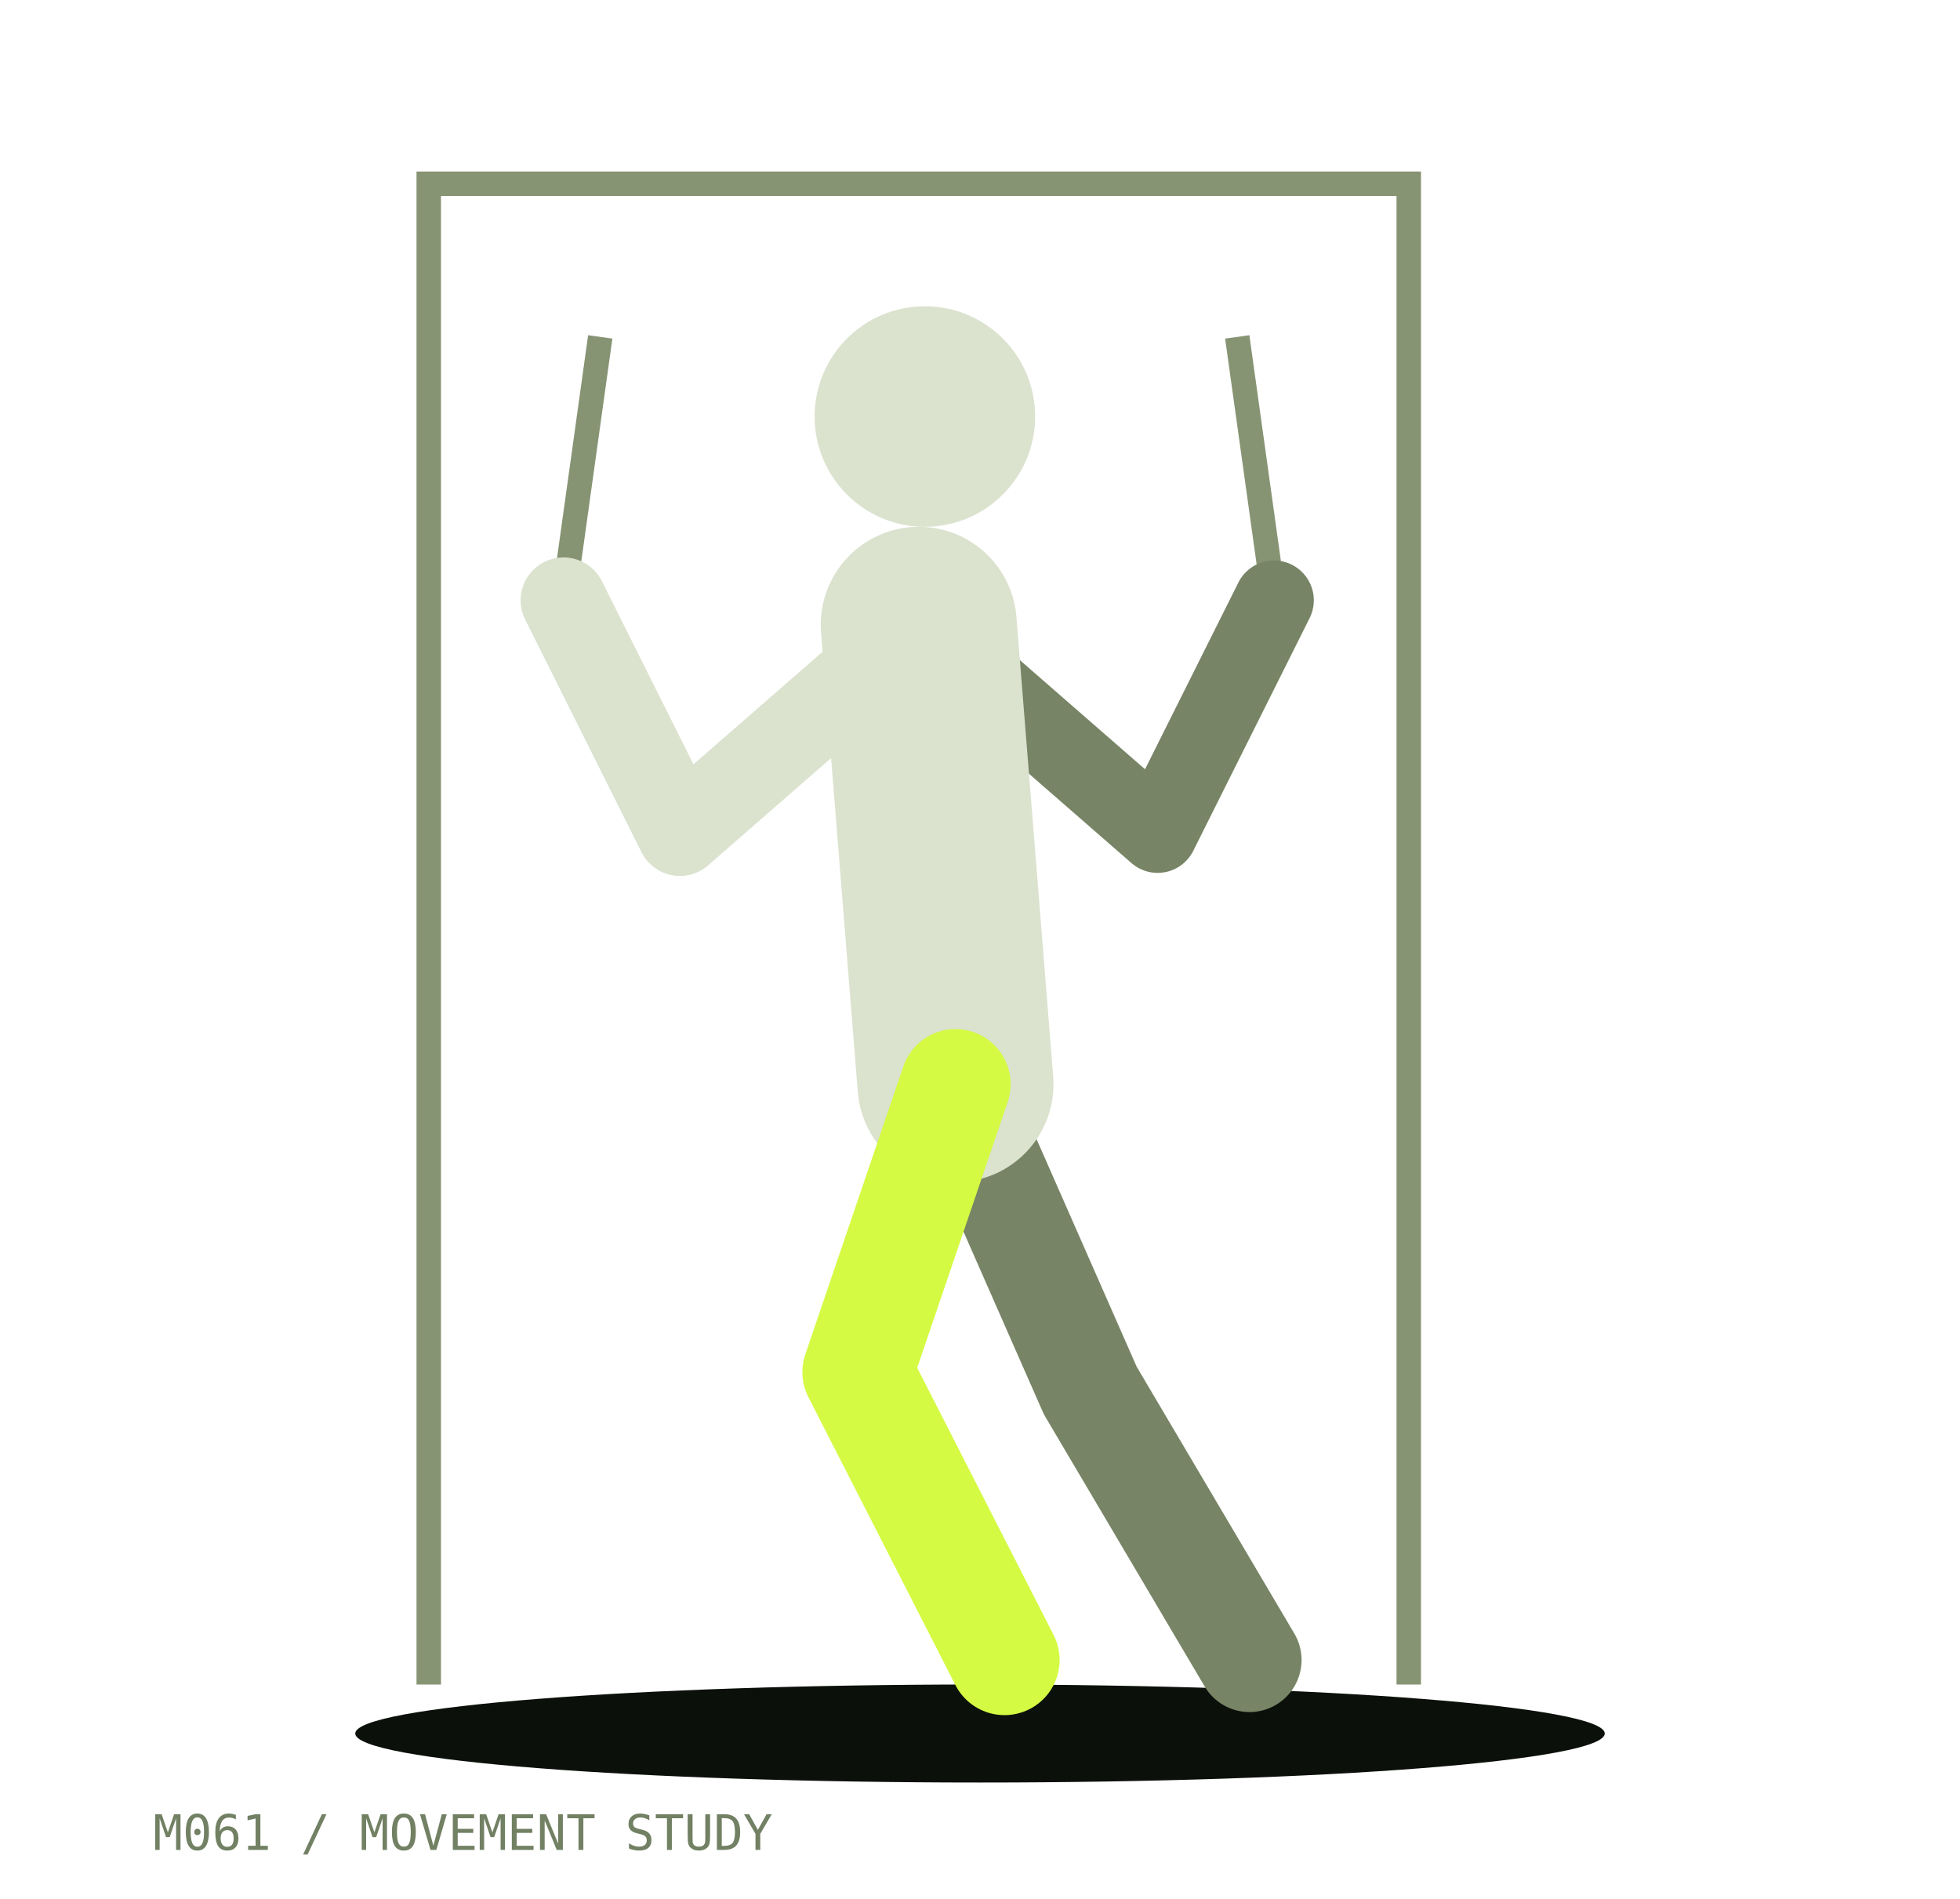
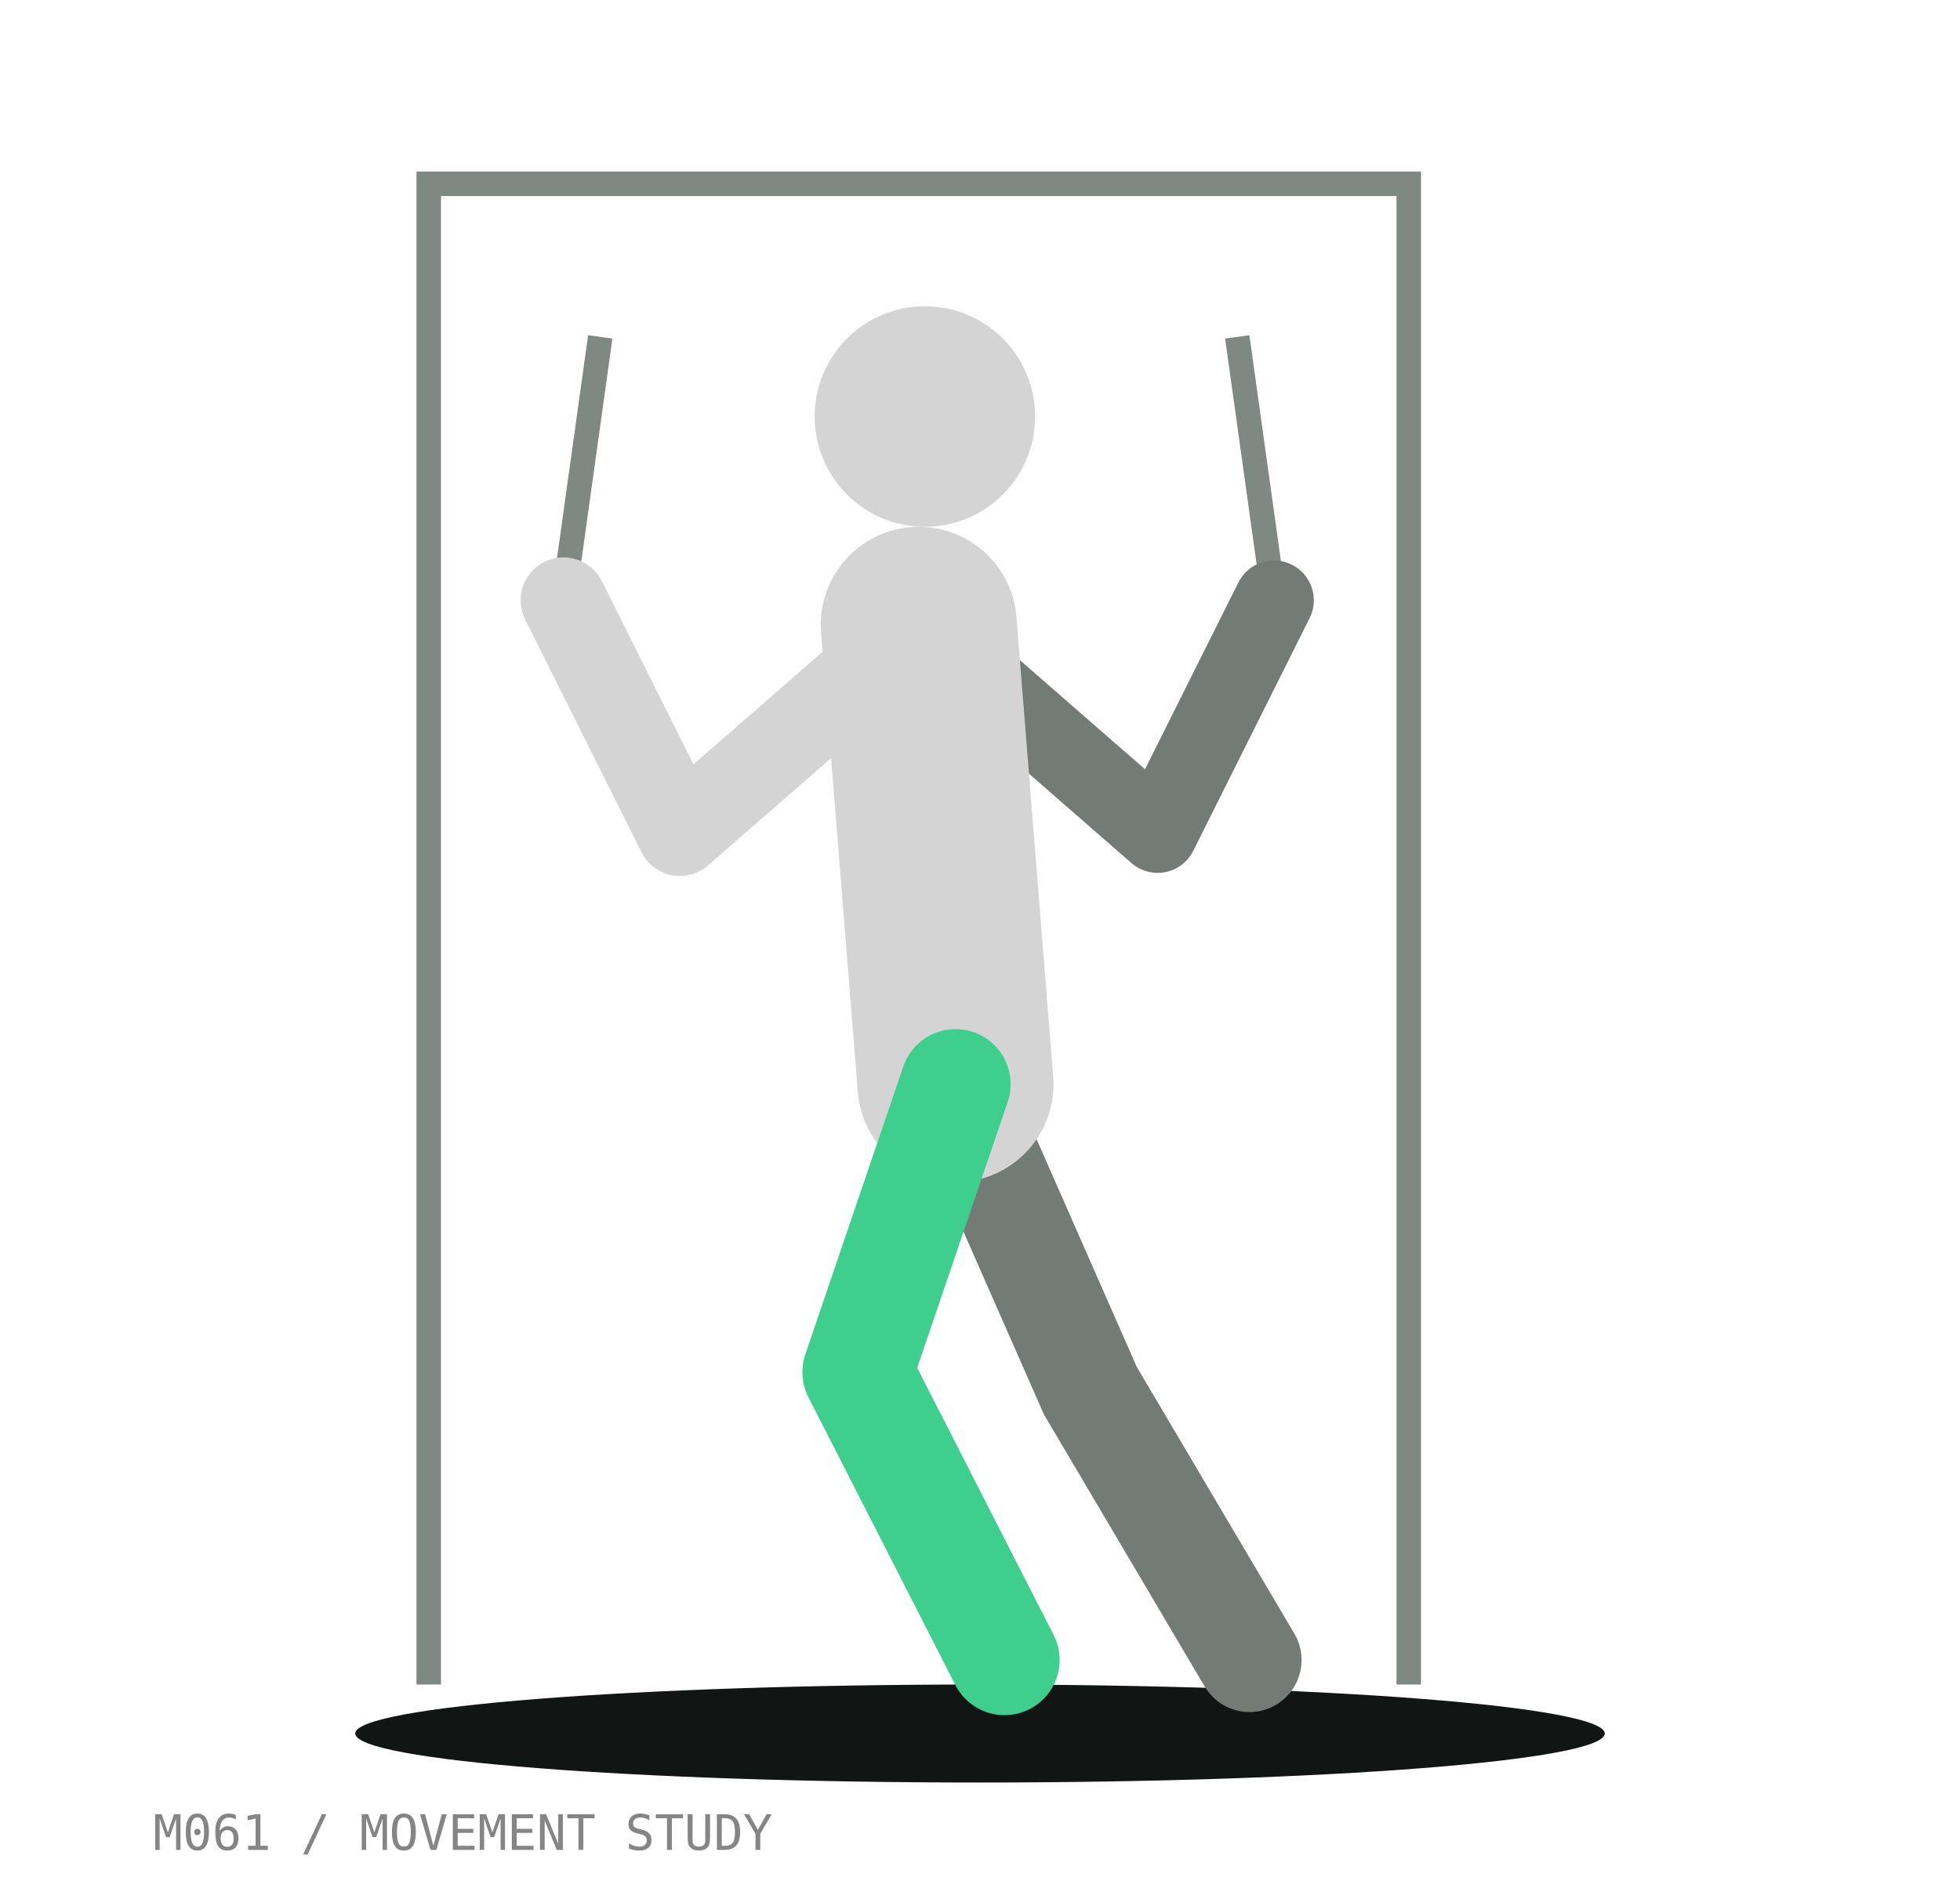
<svg xmlns="http://www.w3.org/2000/svg" viewBox="0 0 320 310">
-   <ellipse cx="160" cy="283" rx="102" ry="8" fill="#0c100b" />
-   <path d="M70 275V30H230V275M98 55L92 98M202 55l6 43" fill="none" stroke="#879474" stroke-width="4" />
+   <ellipse cx="160" cy="283" rx="102" ry="8" fill="#111513" />
+   <path d="M70 275V30H230V275M98 55L92 98M202 55l6 43" fill="none" stroke="#7d8982" stroke-width="4" />
  <g fill="none" stroke-linecap="round" stroke-linejoin="round">
-     <path d="M156 177 L178 227 L204 271" stroke="#778465" stroke-width="17" />
-     <path d="M150 102 L189 136 L208 98" stroke="#778465" stroke-width="13" />
-     <path d="M150 102 L156 177" stroke="#dbe2ce" stroke-width="32" />
-     <path d="M156 177 L140 224 L164 271" stroke="#d4fa43" stroke-width="18" />
-     <path d="M150 102 L111 136 L92 98" stroke="#dbe2ce" stroke-width="14" />
+     <path d="M156 177 L178 227 L204 271" stroke="#737b77" stroke-width="17" />
+     <path d="M150 102 L189 136 L208 98" stroke="#737b77" stroke-width="13" />
+     <path d="M150 102 L156 177" stroke="#d4d4d4" stroke-width="32" />
+     <path d="M156 177 L140 224 L164 271" stroke="#3ecf8e" stroke-width="18" />
+     <path d="M150 102 L111 136 L92 98" stroke="#d4d4d4" stroke-width="14" />
  </g>
-   <circle cx="151" cy="68" r="18" fill="#dbe2ce" />
-   <text x="25" y="302" fill="#728063" font-size="8" font-family="monospace">M061 / MOVEMENT STUDY</text>
+   <circle cx="151" cy="68" r="18" fill="#d4d4d4" />
+   <text x="25" y="302" fill="#858585" font-size="8" font-family="monospace">M061 / MOVEMENT STUDY</text>
</svg>
